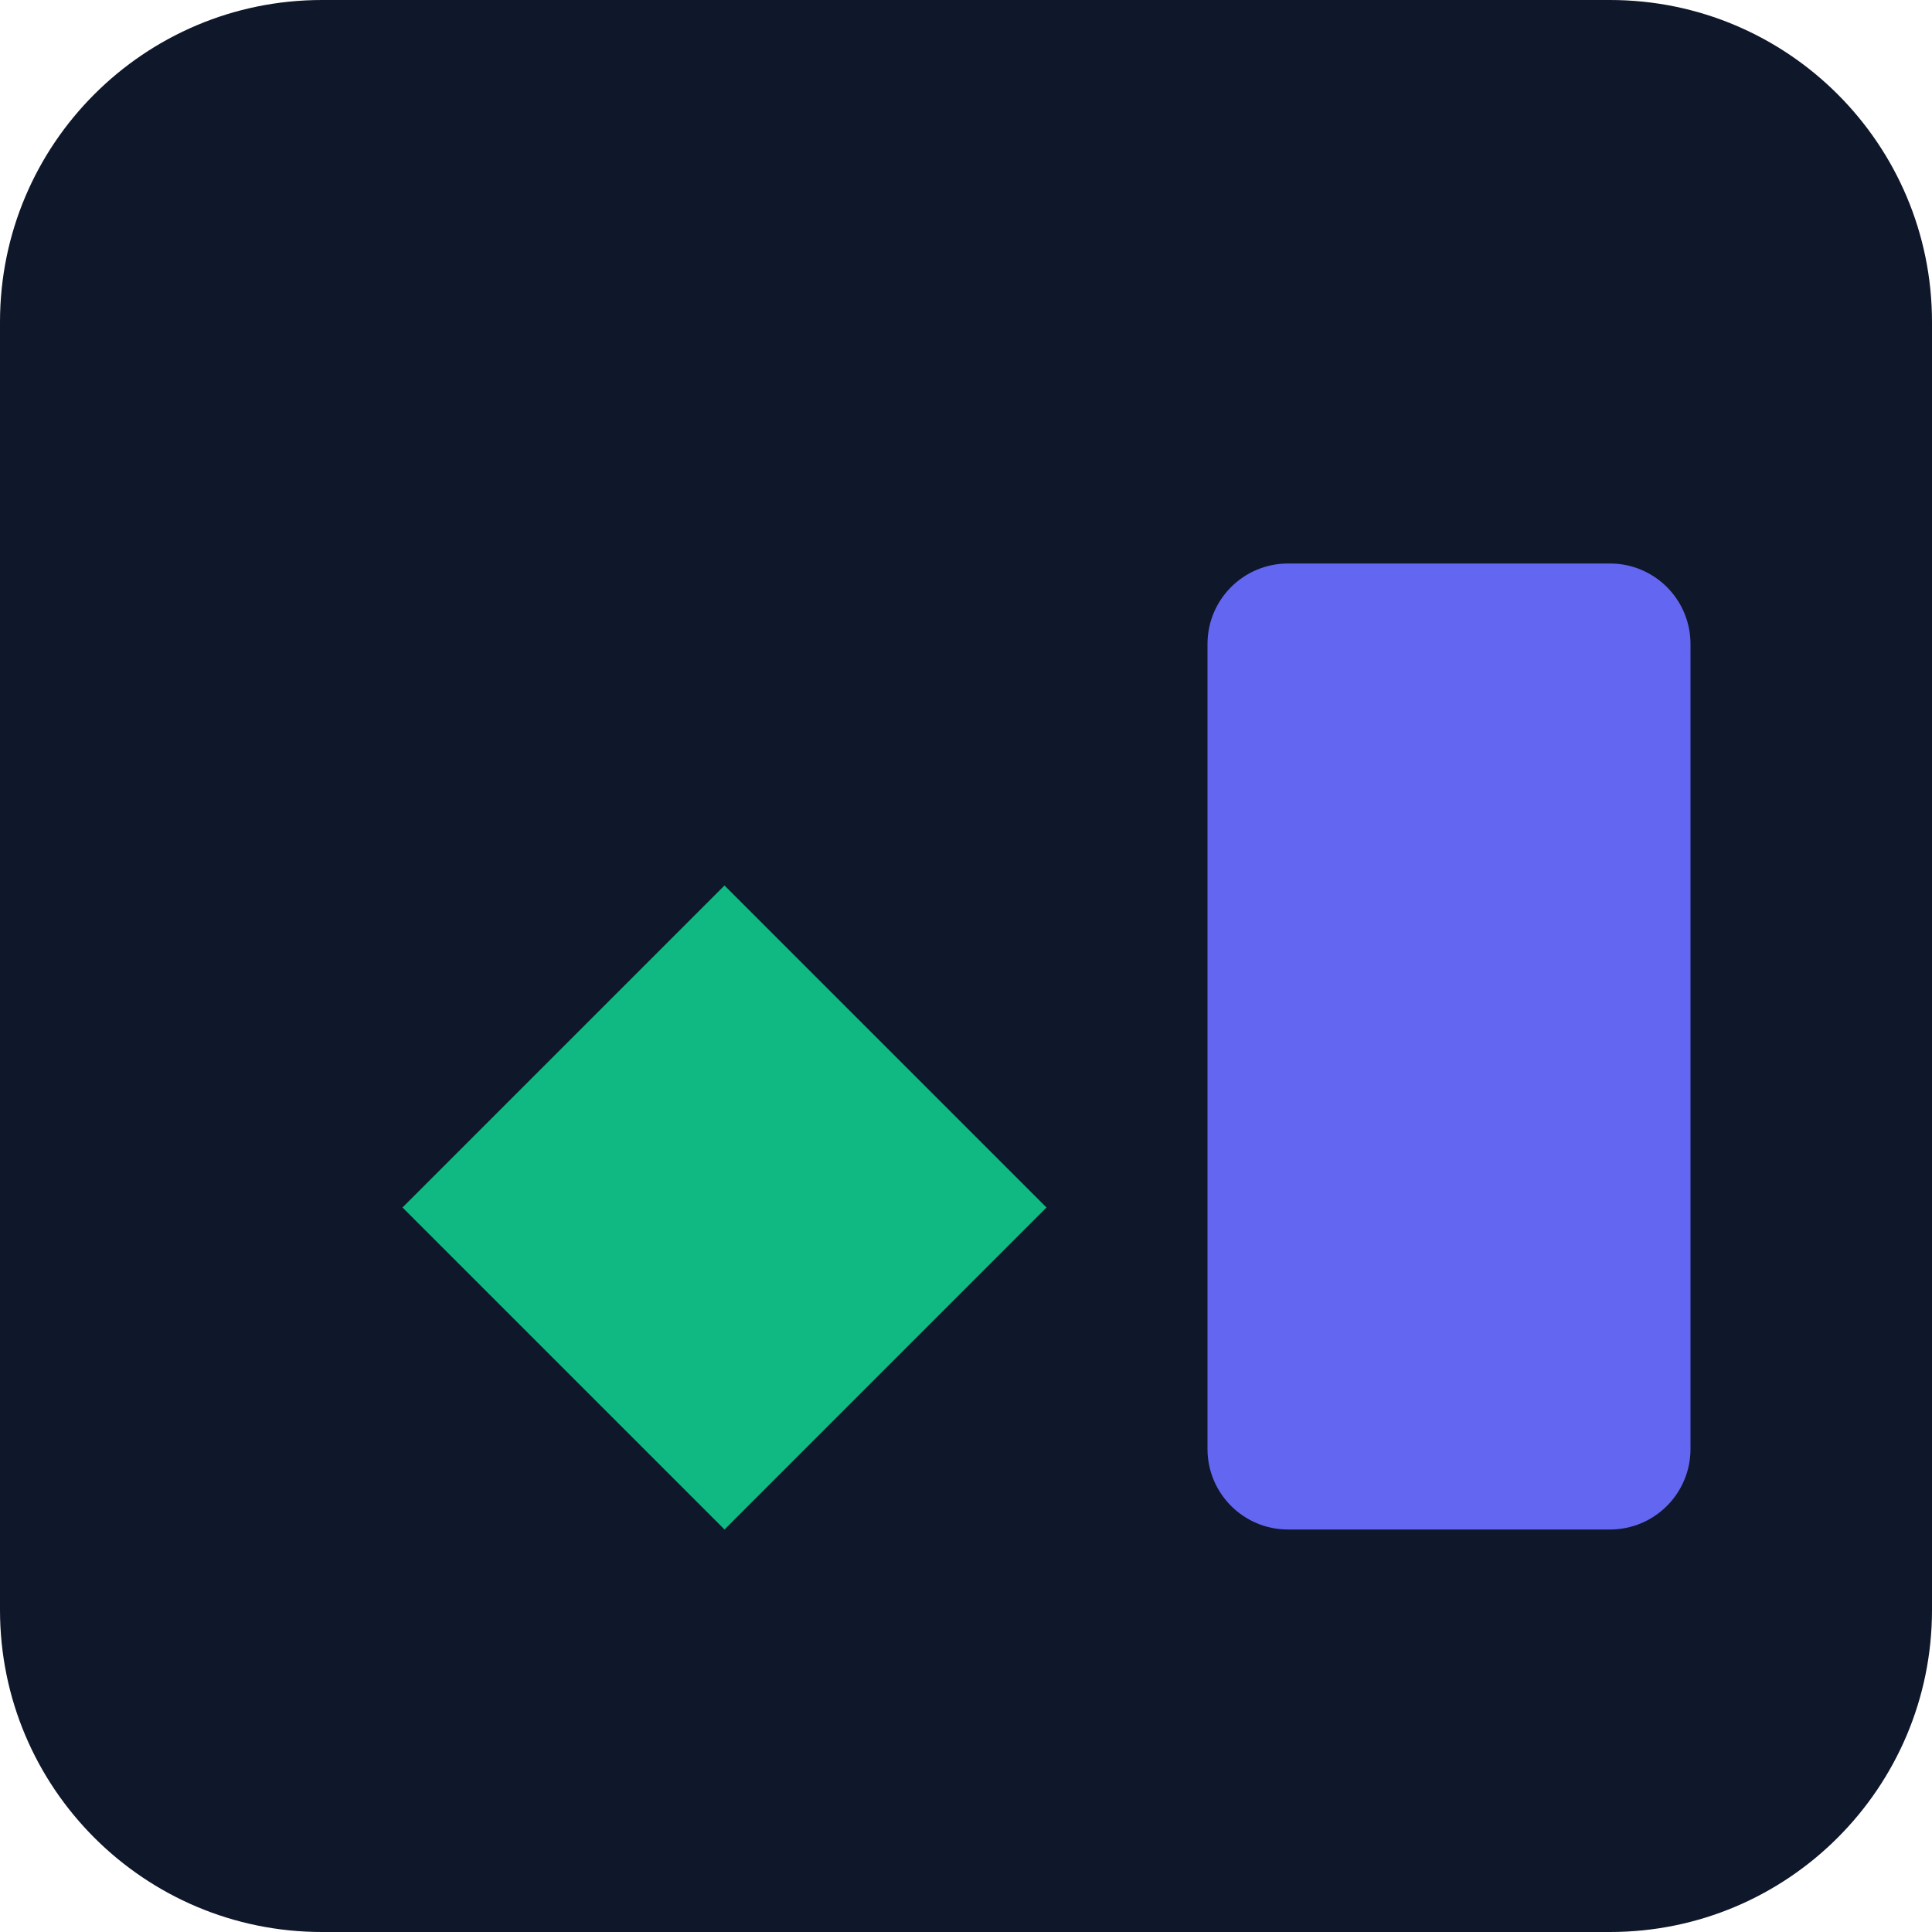
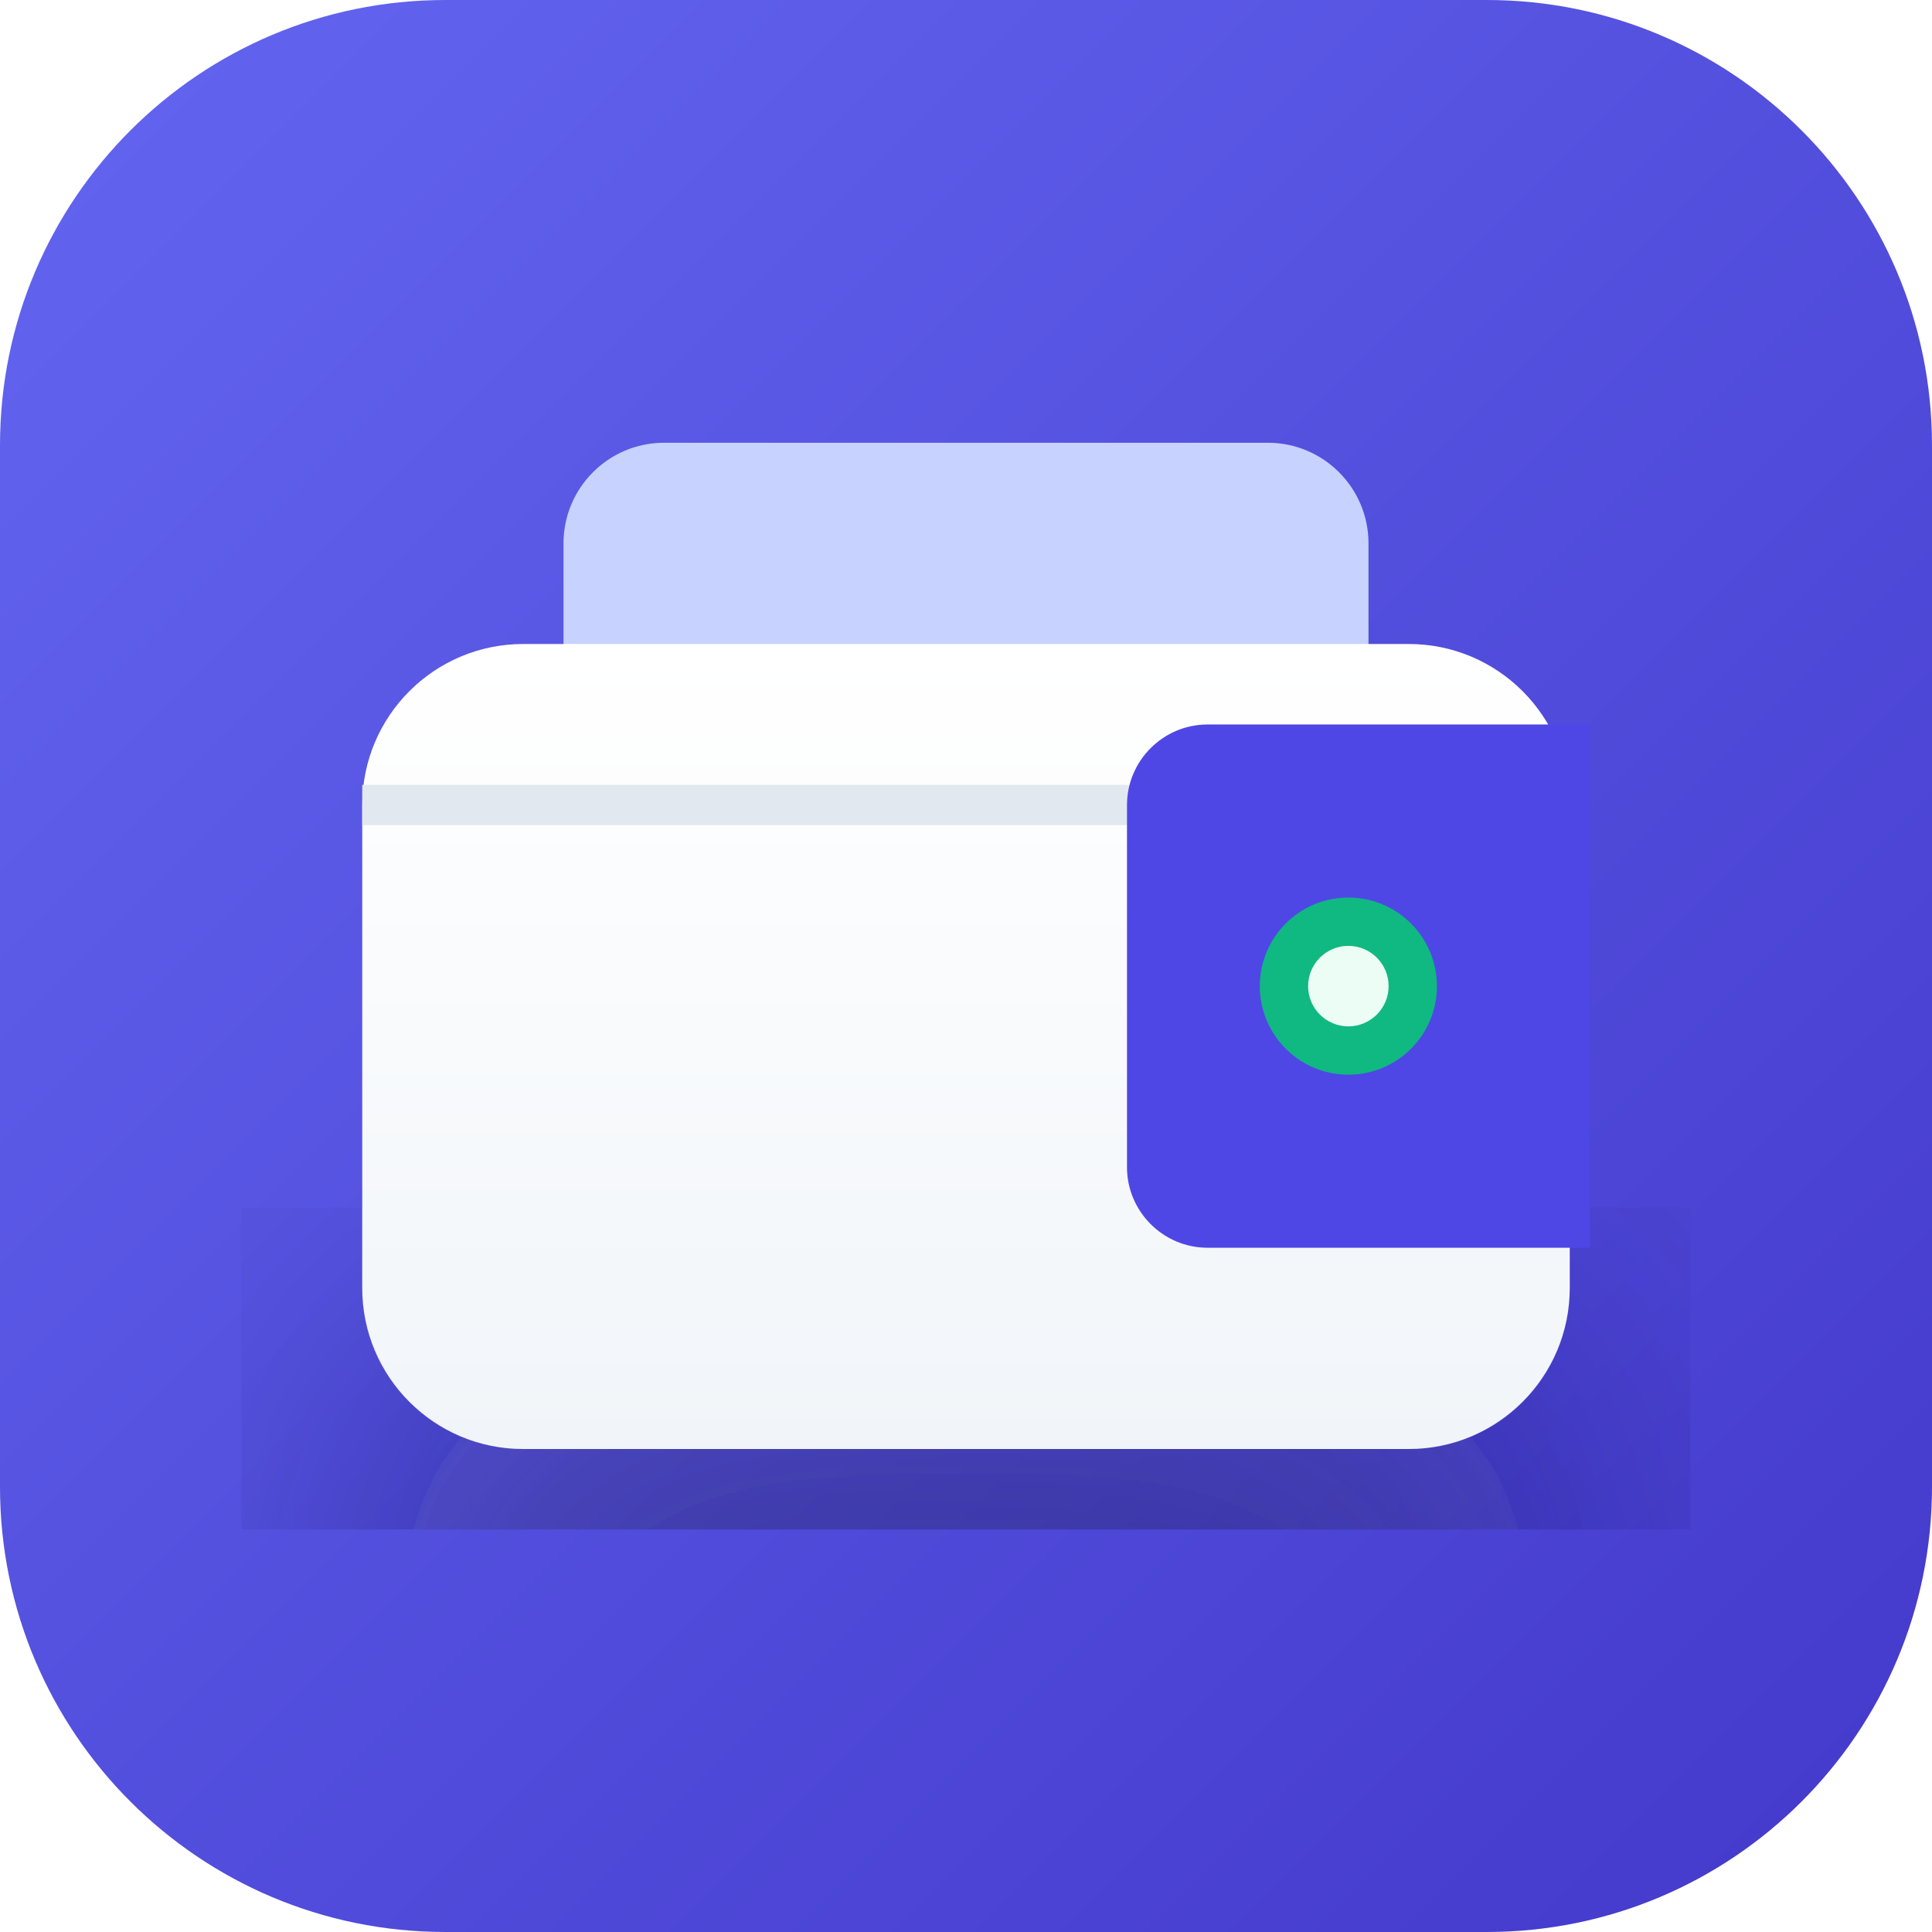
- <svg xmlns="http://www.w3.org/2000/svg" width="512" height="512" viewBox="0 0 24 24" fill="none">
-   <rect width="24" height="24" rx="4" fill="#0f172a" />
-   <g transform="translate(3,3)">
-     <path d="M2 12 L6 8 L10 12 L6 16 Z" fill="#10b981" />
-     <rect x="12" y="4" width="6" height="12" rx="1" fill="#6366f1" />
+ <svg xmlns="http://www.w3.org/2000/svg" viewBox="0 0 512 512" width="512" height="512">
+   <defs>
+     <linearGradient id="bgGrad512" x1="0%" y1="0%" x2="100%" y2="100%">
+       <stop offset="0%" stop-color="#6366f1" />
+       <stop offset="100%" stop-color="#4338ca" />
+     </linearGradient>
+     <linearGradient id="walletGrad512" x1="0%" y1="0%" x2="0%" y2="100%">
+       <stop offset="0%" stop-color="#ffffff" />
+       <stop offset="100%" stop-color="#f1f5f9" />
+     </linearGradient>
+     <filter id="subtleShadow512" x="-10%" y="-10%" width="120%" height="120%">
+       <feDropShadow dx="0" dy="16" stdDeviation="12" flood-color="#1e1b4b" flood-opacity="0.35" />
+     </filter>
+   </defs>
+   <rect width="512" height="512" rx="118" fill="url(#bgGrad512)" />
+   <g transform="scale(10.6666) translate(0, 0)">
+     <path d="M14 13.5C14 12.12 15.12 11 16.5 11H31.5C32.88 11 34 12.12 34 13.5V17H14V13.5Z" fill="#c7d2fe" />
+     <rect x="9" y="16" width="30" height="20" rx="4" fill="url(#walletGrad512)" filter="url(#subtleShadow512)" />
+     <line x1="9" y1="20" x2="39" y2="20" stroke="#e2e8f0" stroke-width="1" />
+     <path d="M28 20C28 18.9 28.9 18 30 18H39.5V31H30C28.9 31 28 30.1 28 29V20Z" fill="#4f46e5" filter="url(#subtleShadow512)" />
+     <circle cx="33.5" cy="24.5" r="2.2" fill="#10b981" />
+     <circle cx="33.5" cy="24.5" r="1" fill="#ecfdf5" />
  </g>
</svg>
